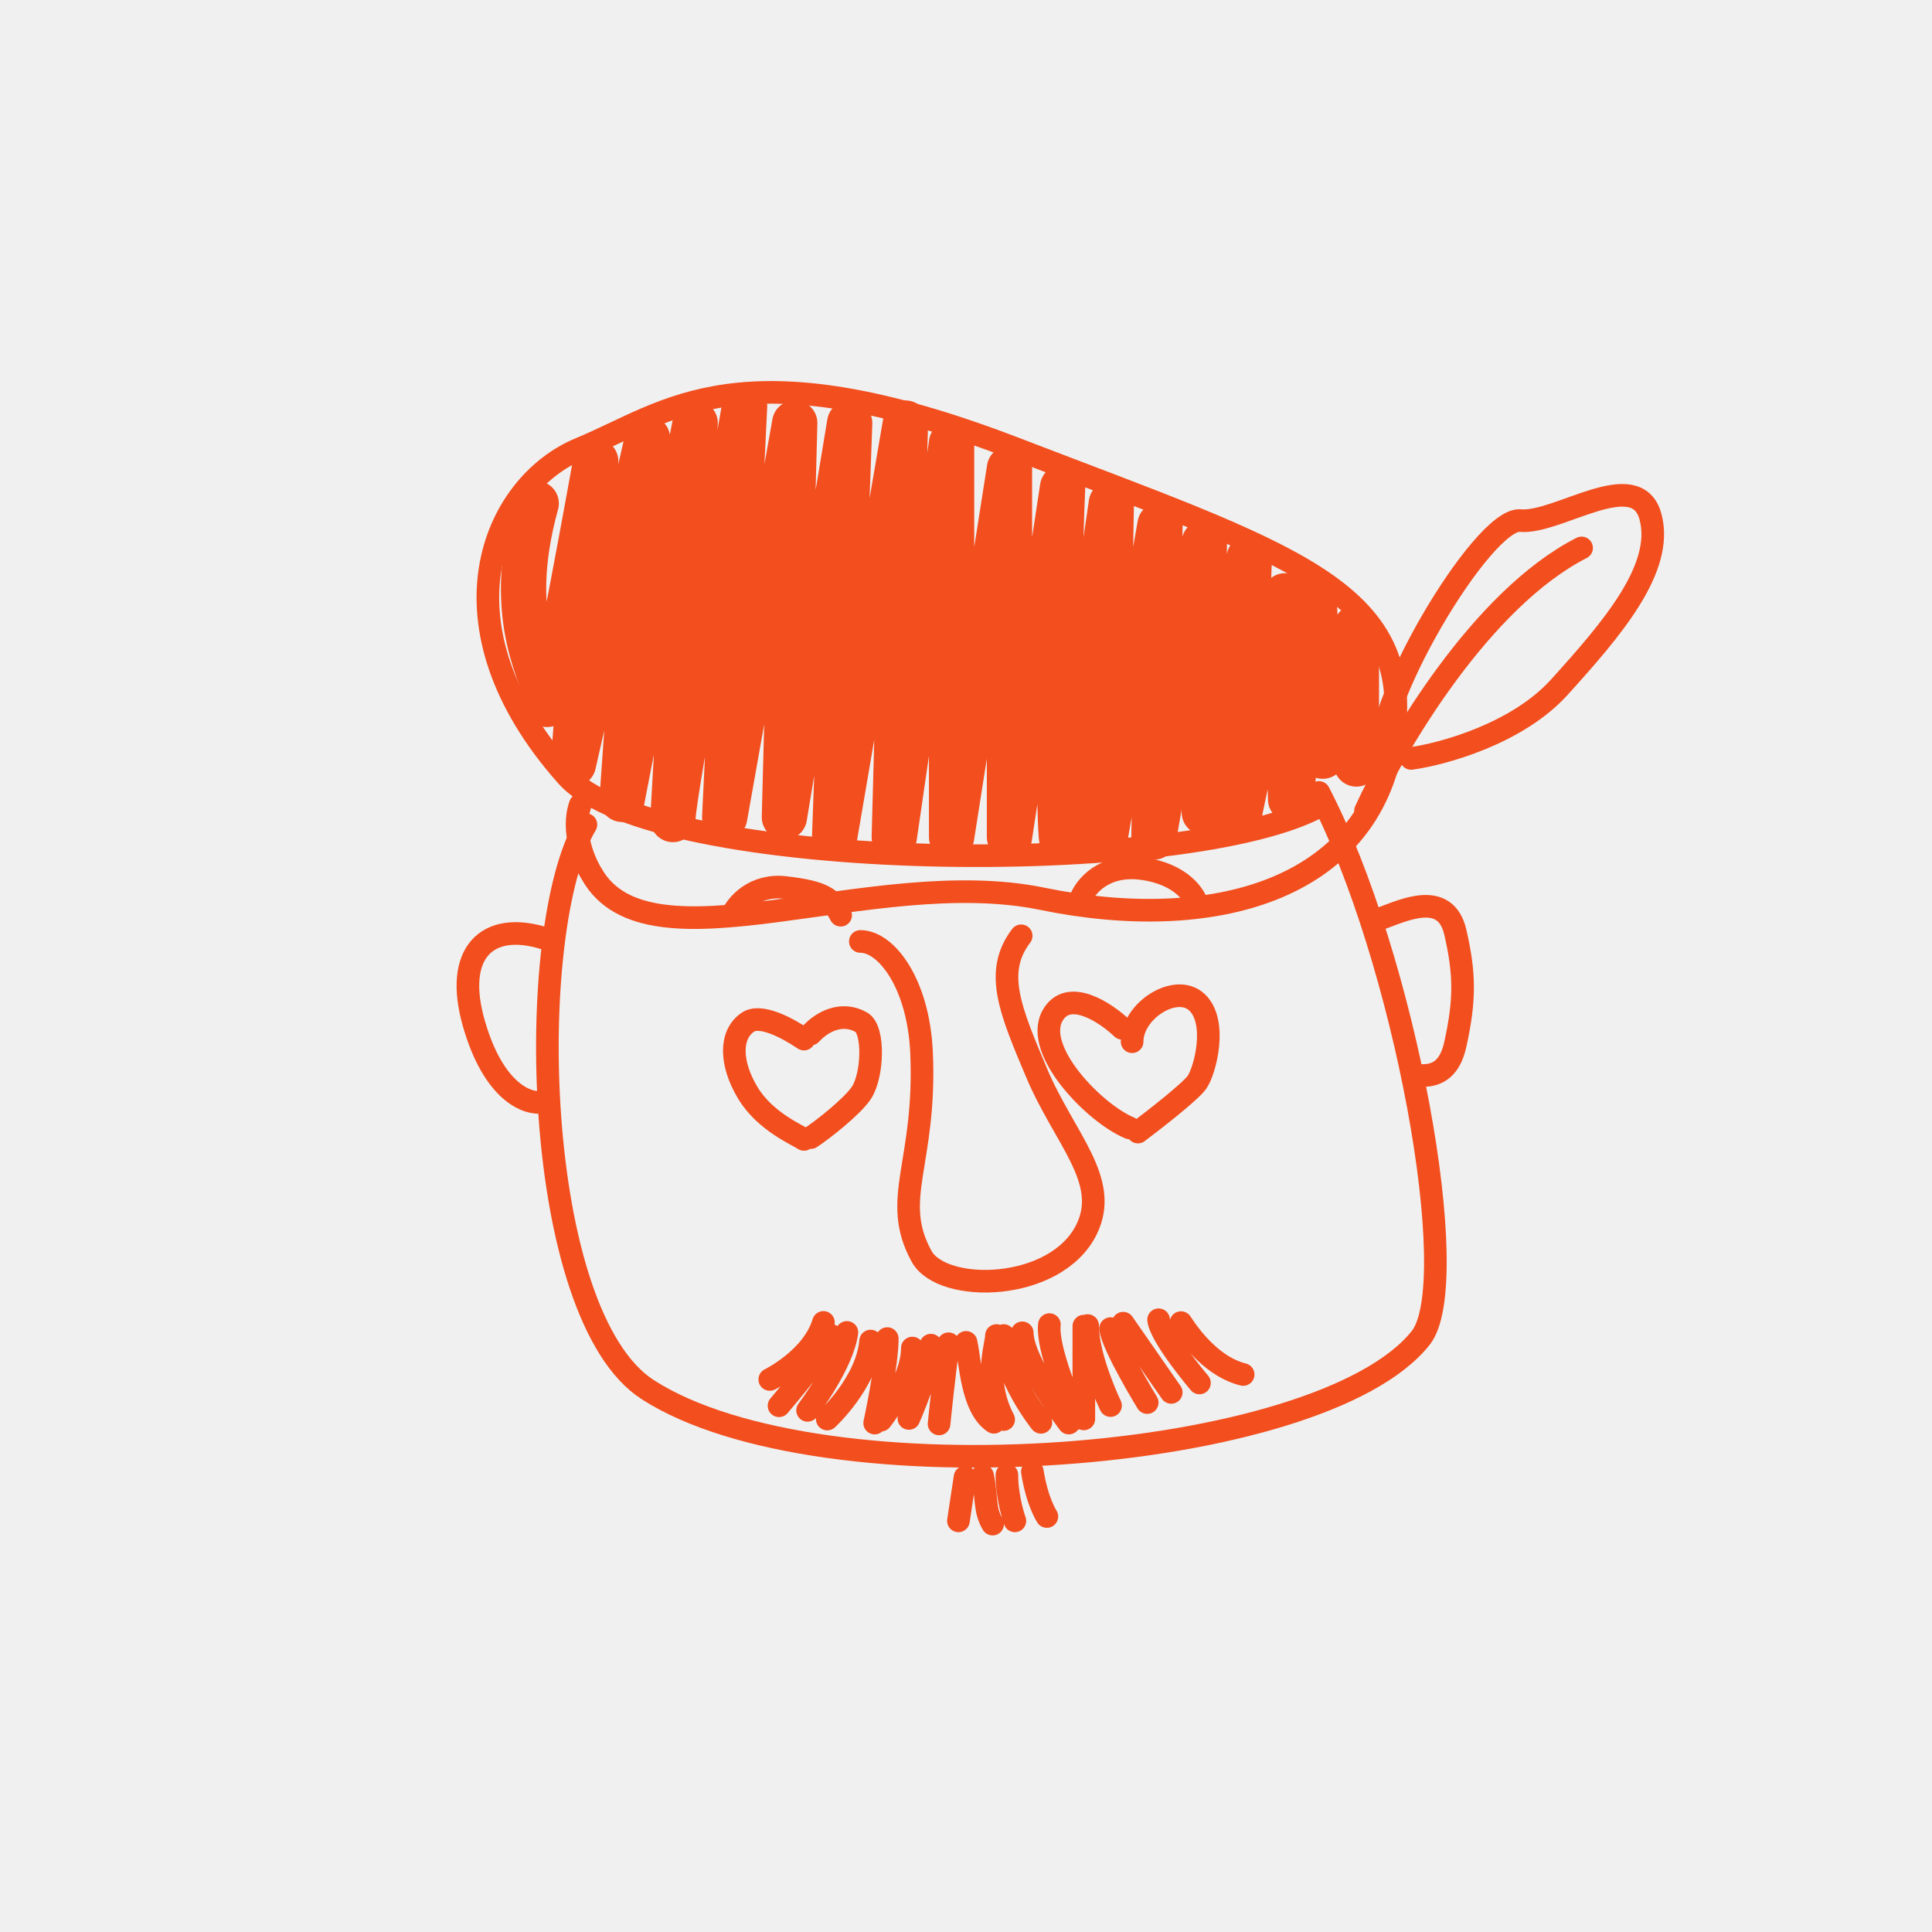
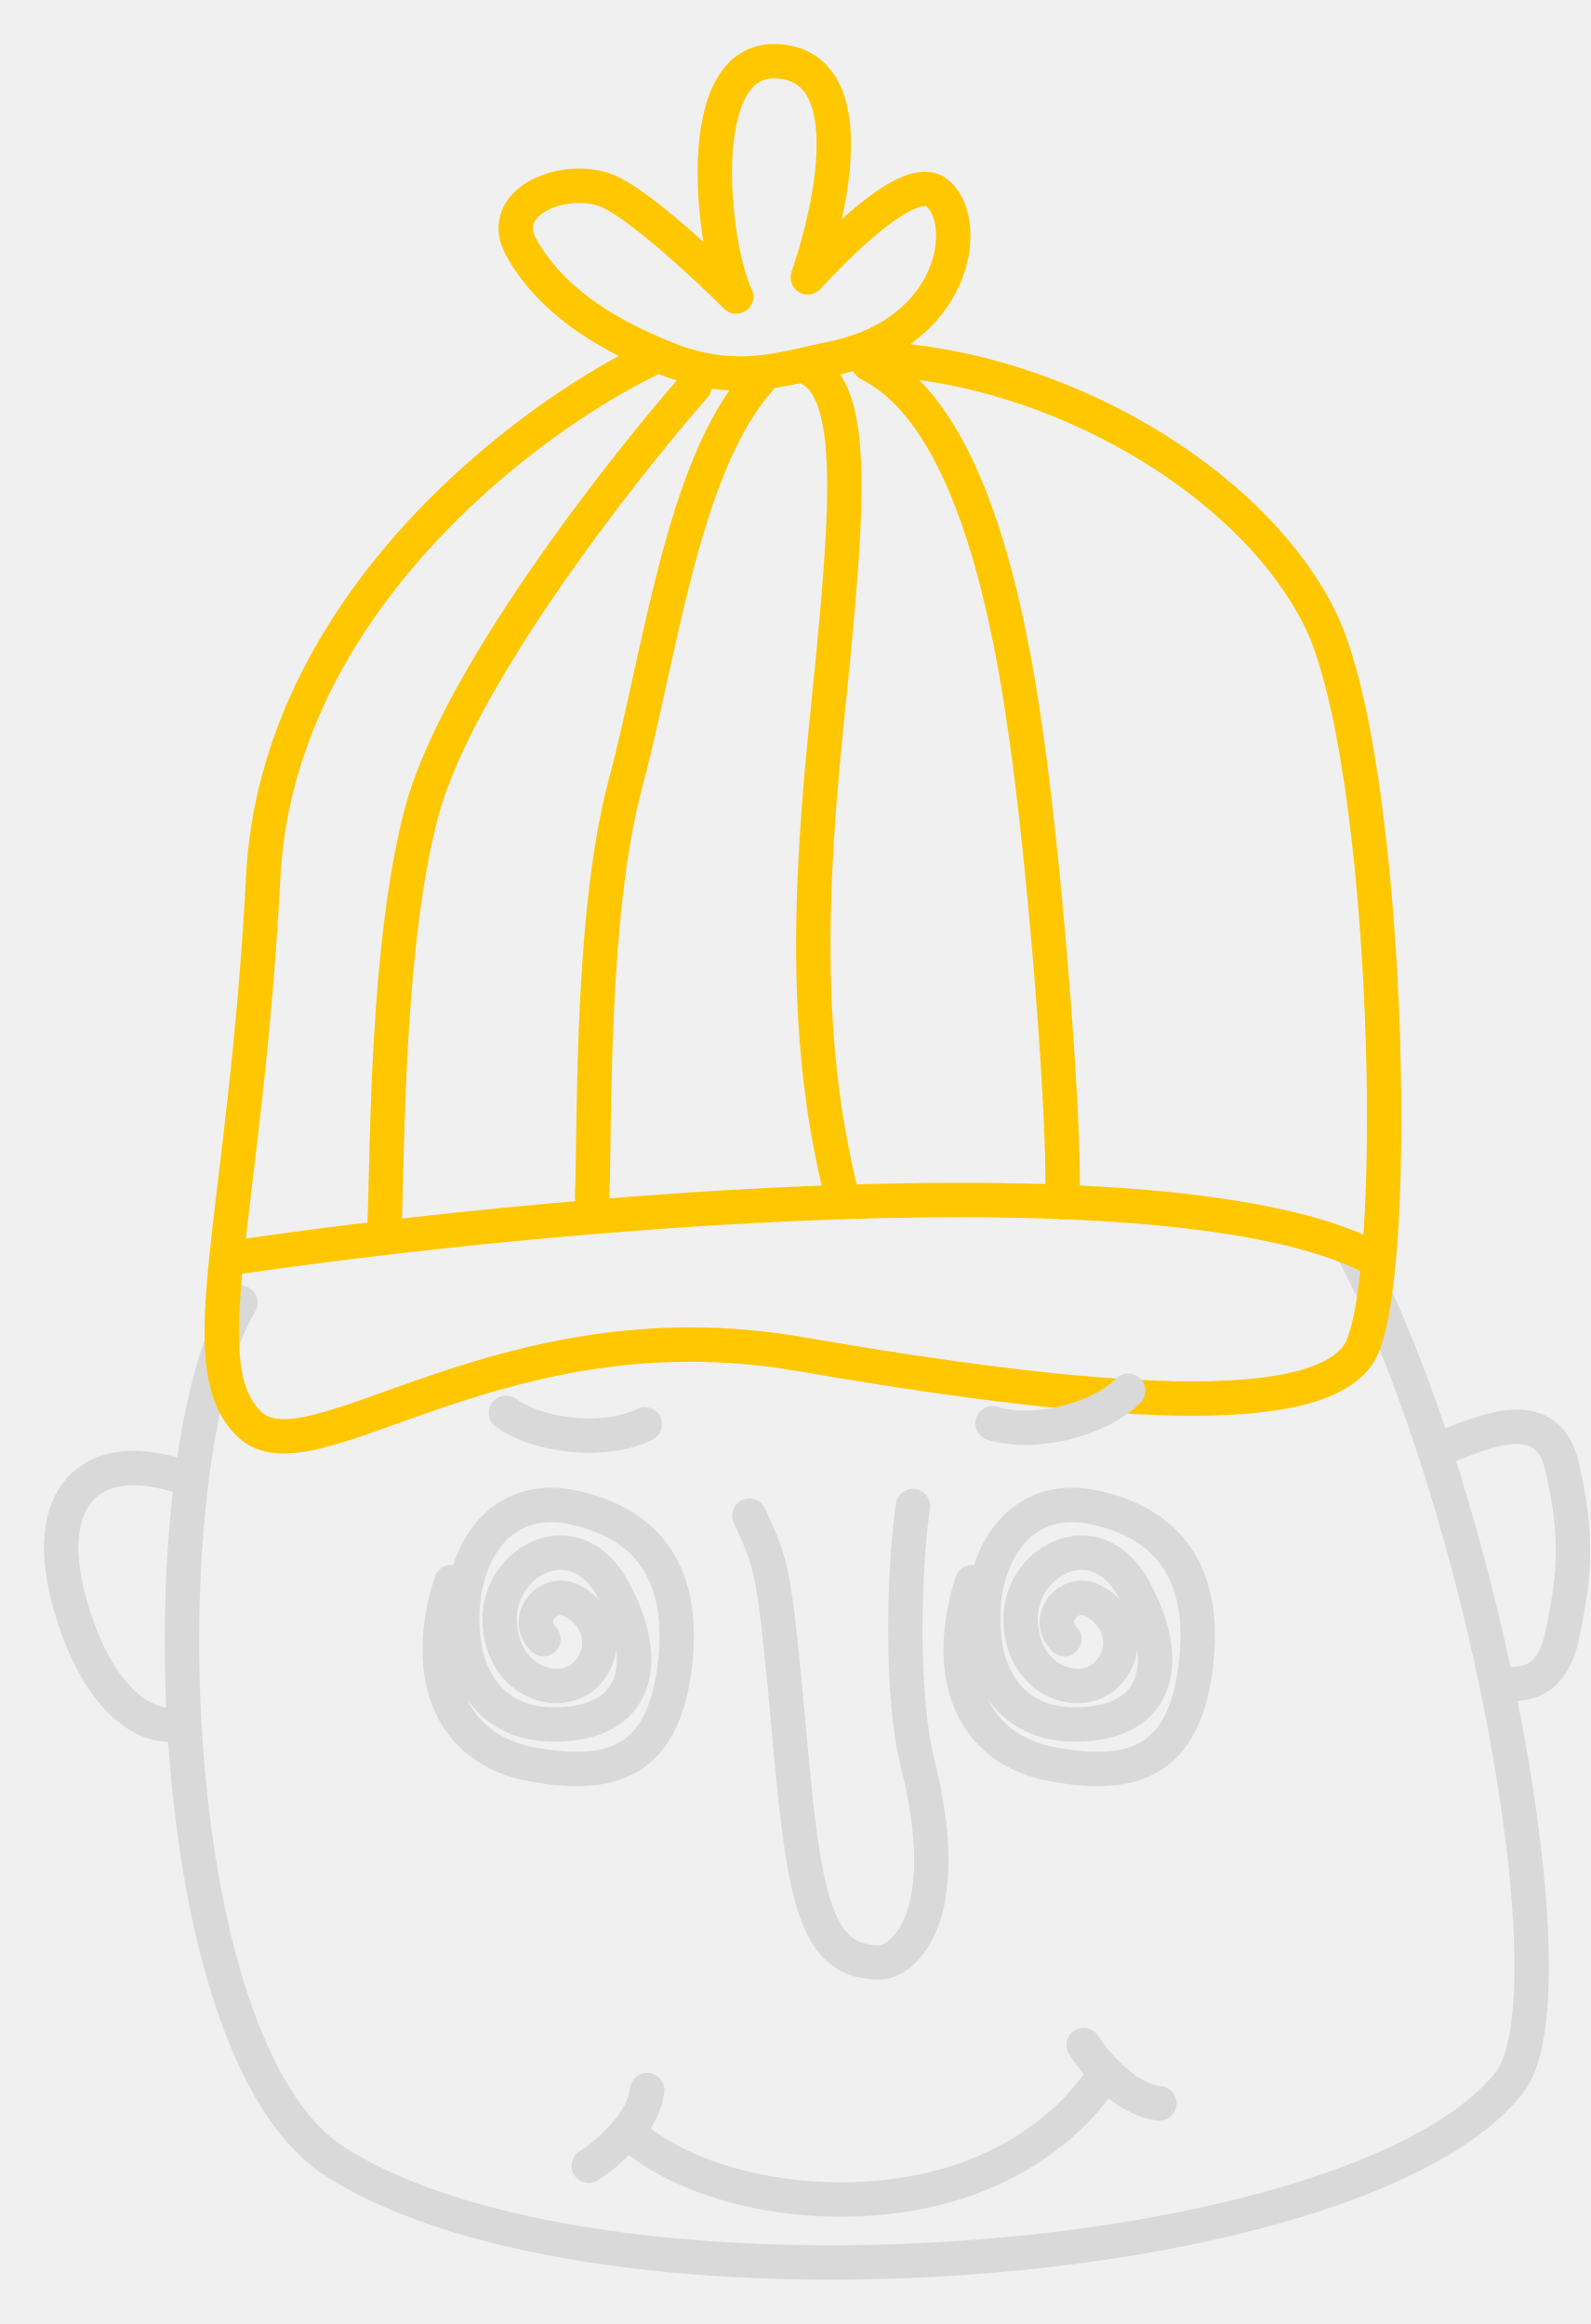
- <svg xmlns="http://www.w3.org/2000/svg" width="48" height="48" viewBox="0 0 48 48" fill="none">
-   <g clip-path="url(#clip0_2489_3324)">
-     <mask id="mask0_2489_3324" style="mask-type:luminance" maskUnits="userSpaceOnUse" x="0" y="0" width="48" height="48">
-       <path d="M48 0H0V48H48V0Z" fill="white" />
-     </mask>
-     <g mask="url(#mask0_2489_3324)">
-       <path d="M32.767 19.688C34.9 23.783 36.383 31.873 35.296 33.242C32.807 36.375 20.434 37.312 16.098 34.529C13.201 32.67 13.017 23.061 14.557 20.487M34.316 22.816C34.859 22.622 35.911 22.104 36.156 23.156C36.4 24.207 36.396 24.862 36.156 25.951C36.025 26.544 35.718 26.721 35.349 26.721" stroke="#F24E1E" stroke-width="0.562" stroke-linecap="round" stroke-linejoin="round" />
-       <path d="M13.531 23.314C12.104 22.866 11.264 23.668 11.776 25.439C12.26 27.117 13.098 27.471 13.531 27.376" stroke="#F24E1E" stroke-width="0.562" stroke-linecap="round" stroke-linejoin="round" />
-       <path d="M21.375 23.39C22.032 23.39 22.822 24.456 22.896 26.155C23.016 28.912 22.115 29.785 22.896 31.212C23.407 32.147 26.226 32.099 26.993 30.549C27.596 29.33 26.444 28.291 25.756 26.66C25.101 25.105 24.686 24.149 25.371 23.25" stroke="#F24E1E" stroke-width="0.562" stroke-linecap="round" stroke-linejoin="round" />
-       <path d="M23.976 36.699C23.864 37.449 23.812 37.785 23.812 37.785M24.412 36.664C24.526 37.201 24.446 37.502 24.661 37.866M25.214 37.785C25.214 37.785 25.016 37.246 25.016 36.643M25.649 36.562C25.766 37.314 26.009 37.677 26.009 37.677" stroke="#F24E1E" stroke-width="0.562" stroke-linecap="round" stroke-linejoin="round" />
-       <path d="M19.125 34.272C19.125 34.272 20.192 33.75 20.458 32.855M20.657 33.182C20.7 33.34 19.355 34.926 19.355 34.926M21.041 33.104C20.938 33.89 20.064 35.04 20.064 35.04M20.553 35.256C20.553 35.256 21.541 34.349 21.63 33.318M22.044 33.257C22.044 33.913 21.731 35.356 21.731 35.356M26.928 32.947L26.927 35.252M21.888 35.283C21.888 35.283 22.667 34.302 22.667 33.492M27.591 34.921C27.591 34.921 27.022 33.744 27.022 32.933M23.127 33.42C23.183 33.862 22.581 35.241 22.581 35.241M28.785 32.789C28.841 33.231 29.8 34.359 29.8 34.359M27.591 33.009C27.647 33.451 28.502 34.846 28.502 34.846M23.566 33.385C23.454 34.135 23.331 35.377 23.331 35.377M27.904 32.874L29.099 34.594M24.002 33.351C24.116 33.887 24.145 34.969 24.693 35.336M29.341 32.86C29.63 33.306 30.175 33.974 30.886 34.149M24.756 33.181C24.756 33.431 24.422 34.286 24.935 35.268M25.861 35.337C25.861 35.337 24.936 34.187 24.936 33.181M25.398 33.114C25.398 33.833 26.555 35.356 26.555 35.356M26.728 35.246C26.604 34.872 26.005 33.512 26.072 32.909" stroke="#F24E1E" stroke-width="0.562" stroke-linecap="round" stroke-linejoin="round" />
-       <path d="M13.322 12.509C12.485 15.516 13.586 16.825 13.586 17.441C13.586 18.057 14.379 13.807 14.801 11.46L14.246 18.981L16.086 10.887L15.456 19.86L17.271 10.511C17.069 14.104 16.677 21.092 16.721 20.301C16.765 19.509 17.949 13.304 18.499 10.096L18.005 20.301L19.745 10.511L19.488 20.301L21.11 10.511L20.736 20.796L22.495 10.511L22.218 20.796L23.642 11.005V20.796L25.08 11.639V20.796L26.4 12.106C26.254 15.406 26.312 21.544 26.4 20.796C26.488 20.048 27.243 15.094 27.61 12.509L27.459 20.796L28.82 13.041L28.669 20.796L29.92 13.481V20.183L31.039 13.854L30.8 20.183L31.926 14.803L32.065 19.86L32.641 14.803L32.864 18.787L33.699 15.581V18.981" stroke="#F24E1E" stroke-width="1.125" stroke-linecap="round" stroke-linejoin="round" />
-       <path d="M32.844 19.995C29.642 21.843 16.25 21.717 14.08 19.277C10.737 15.518 12.234 12.046 14.416 11.145C16.599 10.244 18.381 8.513 25.227 11.145C32.074 13.777 35.198 14.643 34.61 18.388C34.023 22.133 30.12 23.199 25.889 22.329C21.657 21.46 16.121 24.227 14.703 21.717C14.512 21.414 14.187 20.646 14.416 19.995" stroke="#F24E1E" stroke-width="0.562" stroke-linecap="round" stroke-linejoin="round" />
-       <path d="M33.926 20.144C34.677 18.496 36.803 14.882 39.294 13.613" stroke="#F24E1E" stroke-width="0.562" stroke-linecap="round" stroke-linejoin="round" />
-       <path d="M35.06 18.843C35.851 18.734 37.694 18.228 38.738 17.076C40.043 15.634 41.355 14.116 41.005 12.834C40.655 11.552 38.701 13.02 37.772 12.934C36.843 12.848 33.977 17.667 34.319 19.026" stroke="#F24E1E" stroke-width="0.562" stroke-linecap="round" stroke-linejoin="round" />
-       <path d="M19.974 28.308C19.837 28.207 19.011 27.872 18.579 27.152C18.147 26.433 18.118 25.713 18.579 25.397C18.888 25.184 19.544 25.525 19.974 25.816M20.142 25.691C20.422 25.382 20.915 25.122 21.4 25.397C21.726 25.581 21.688 26.721 21.4 27.153C21.169 27.499 20.426 28.079 20.142 28.264M27.879 25.547C27.467 25.154 26.544 24.54 26.152 25.23C25.663 26.094 27.198 27.663 28.062 28.022M28.271 28.126C28.693 27.809 29.578 27.119 29.739 26.888C29.94 26.6 30.257 25.391 29.739 24.902C29.221 24.413 28.127 25.104 28.127 25.881" stroke="#F24E1E" stroke-width="0.562" stroke-linecap="round" stroke-linejoin="round" />
-       <path d="M18.188 22.738C18.307 22.472 18.738 21.962 19.509 22.05C20.473 22.16 20.666 22.326 20.886 22.738M26.842 22.352C26.952 22.041 27.415 21.449 28.384 21.581C29.353 21.714 29.706 22.261 29.761 22.518" stroke="#F24E1E" stroke-width="0.562" stroke-linecap="round" stroke-linejoin="round" />
+ <svg xmlns="http://www.w3.org/2000/svg" width="26" height="38" viewBox="0 0 26 38" fill="none">
+   <g id="Group">
+     <g id="Group_2">
+       <g id="Group_3">
+         <path id="Vector" d="M22.142 20.5C24.275 24.596 25.759 32.686 24.671 34.055C22.183 37.188 9.809 38.125 5.473 35.342C2.576 33.482 2.392 23.874 3.932 21.299M23.691 23.629C24.235 23.435 25.286 22.916 25.531 23.968C25.775 25.02 25.771 25.674 25.531 26.763C25.4 27.357 25.093 27.534 24.724 27.534" stroke="#D9D9D9" stroke-width="0.562" stroke-linecap="round" stroke-linejoin="round" />
+         <path id="Vector_2" d="M2.906 24.126C1.48 23.678 0.64 24.48 1.151 26.252C1.635 27.93 2.473 28.283 2.906 28.188" stroke="#D9D9D9" stroke-width="0.562" stroke-linecap="round" stroke-linejoin="round" />
+       </g>
+       <g id="Group_4">
+         <path id="Vector_3" d="M14.924 24.625C14.776 25.626 14.715 27.688 14.996 28.813C15.656 31.45 14.706 32.088 14.38 32.088C13.393 32.088 13.161 31.207 12.935 28.715C12.653 25.621 12.645 25.649 12.25 24.782" stroke="#D9D9D9" stroke-width="0.562" stroke-linecap="round" stroke-linejoin="round" />
+       </g>
+       <g id="Group_5">
+         <g id="Group_6">
+           <path id="Vector_4" d="M10.302 34.896C11.184 35.661 12.825 36.11 14.515 35.921C16.433 35.707 17.57 34.69 18.051 33.915M9.625 35.414C9.921 35.225 10.527 34.713 10.578 34.175M17.713 33.438C17.901 33.734 18.413 34.34 18.951 34.392" stroke="#D9D9D9" stroke-width="0.562" stroke-linecap="round" stroke-linejoin="round" />
+         </g>
+       </g>
+       <g id="Group_7">
+         <g id="Group_8">
+           <path id="Vector_5" d="M10.635 5.869C8.62 6.837 4.533 9.885 4.303 14.337C4.015 19.901 3.071 22.322 4.078 23.289C5.085 24.257 8.175 21.293 13.068 22.139C17.96 22.986 21.489 23.228 22.208 22.139C22.928 21.05 22.721 12.401 21.57 10.103C20.419 7.805 17.206 5.99 14.328 5.869" stroke="#FFC700" stroke-width="0.562" stroke-linecap="round" stroke-linejoin="round" />
+           <path id="Vector_6" d="M3.807 20.566C8.636 19.853 19.123 18.855 22.435 20.566M11.355 6.312C10.108 7.737 7.469 11.124 6.894 13.273C6.318 15.423 6.336 18.82 6.288 19.96M12.403 6.219C11.155 7.644 10.799 10.668 10.223 12.817C9.648 14.967 9.727 18.427 9.679 19.567" stroke="#FFC700" stroke-width="0.562" stroke-linecap="round" stroke-linejoin="round" />
+           <path id="Vector_7" d="M14.203 5.949C16.033 6.864 16.612 10.639 16.881 12.848C17.153 15.088 17.413 18.518 17.365 19.658M13.249 6.038C14.064 6.485 13.829 8.676 13.491 12.03C13.158 15.33 13.249 17.509 13.764 19.567M9.997 3.152C10.54 3.423 11.582 4.396 12.034 4.849C11.657 4.095 11.265 0.911 12.713 1.002C14.161 1.092 13.544 3.555 13.205 4.535C13.62 4.083 14.863 2.79 15.315 3.152C15.881 3.604 15.659 5.45 13.579 5.867C12.803 6.023 12.034 6.32 10.903 5.867C9.771 5.415 8.979 4.849 8.526 4.057C8.074 3.265 9.319 2.812 9.997 3.152Z" stroke="#FFC700" stroke-width="0.562" stroke-linecap="round" stroke-linejoin="round" />
+         </g>
+       </g>
+       <g id="Group_9">
+         <g id="Group_10">
+           <path id="Vector_8" d="M8.884 26.801C8.543 26.472 8.966 25.979 9.338 26.166C9.803 26.398 9.977 26.976 9.57 27.383C9.163 27.79 8.226 27.529 8.168 26.54C8.11 25.551 9.38 24.82 10.019 25.984C10.659 27.147 10.455 28.197 9.054 28.197C8.1 28.197 7.685 27.536 7.589 26.904C7.396 25.637 8.041 24.341 9.406 24.655C10.247 24.848 11.216 25.397 11.041 27.142C10.867 28.887 9.929 29.061 8.736 28.857C7.299 28.611 6.908 27.324 7.374 25.87M17.4 26.801C17.059 26.472 17.482 25.979 17.854 26.166C18.319 26.398 18.493 26.976 18.086 27.383C17.679 27.79 16.742 27.529 16.684 26.54C16.626 25.551 17.896 24.82 18.535 25.984C19.175 27.147 18.971 28.197 17.57 28.197C16.616 28.197 16.201 27.536 16.105 26.904C15.912 25.637 16.557 24.341 17.922 24.655C18.763 24.848 19.732 25.397 19.558 27.142C19.383 28.887 18.445 29.061 17.253 28.857C15.815 28.611 15.424 27.324 15.89 25.87M8.27 23.102C8.848 23.51 9.927 23.597 10.541 23.289M16.226 23.273C16.903 23.48 17.955 23.224 18.442 22.74" stroke="#D9D9D9" stroke-width="0.562" stroke-linecap="round" stroke-linejoin="round" />
+         </g>
+       </g>
    </g>
  </g>
-   <defs>
-     <clipPath id="clip0_2489_3324">
-       <rect width="48" height="48" fill="white" />
-     </clipPath>
-   </defs>
</svg>
